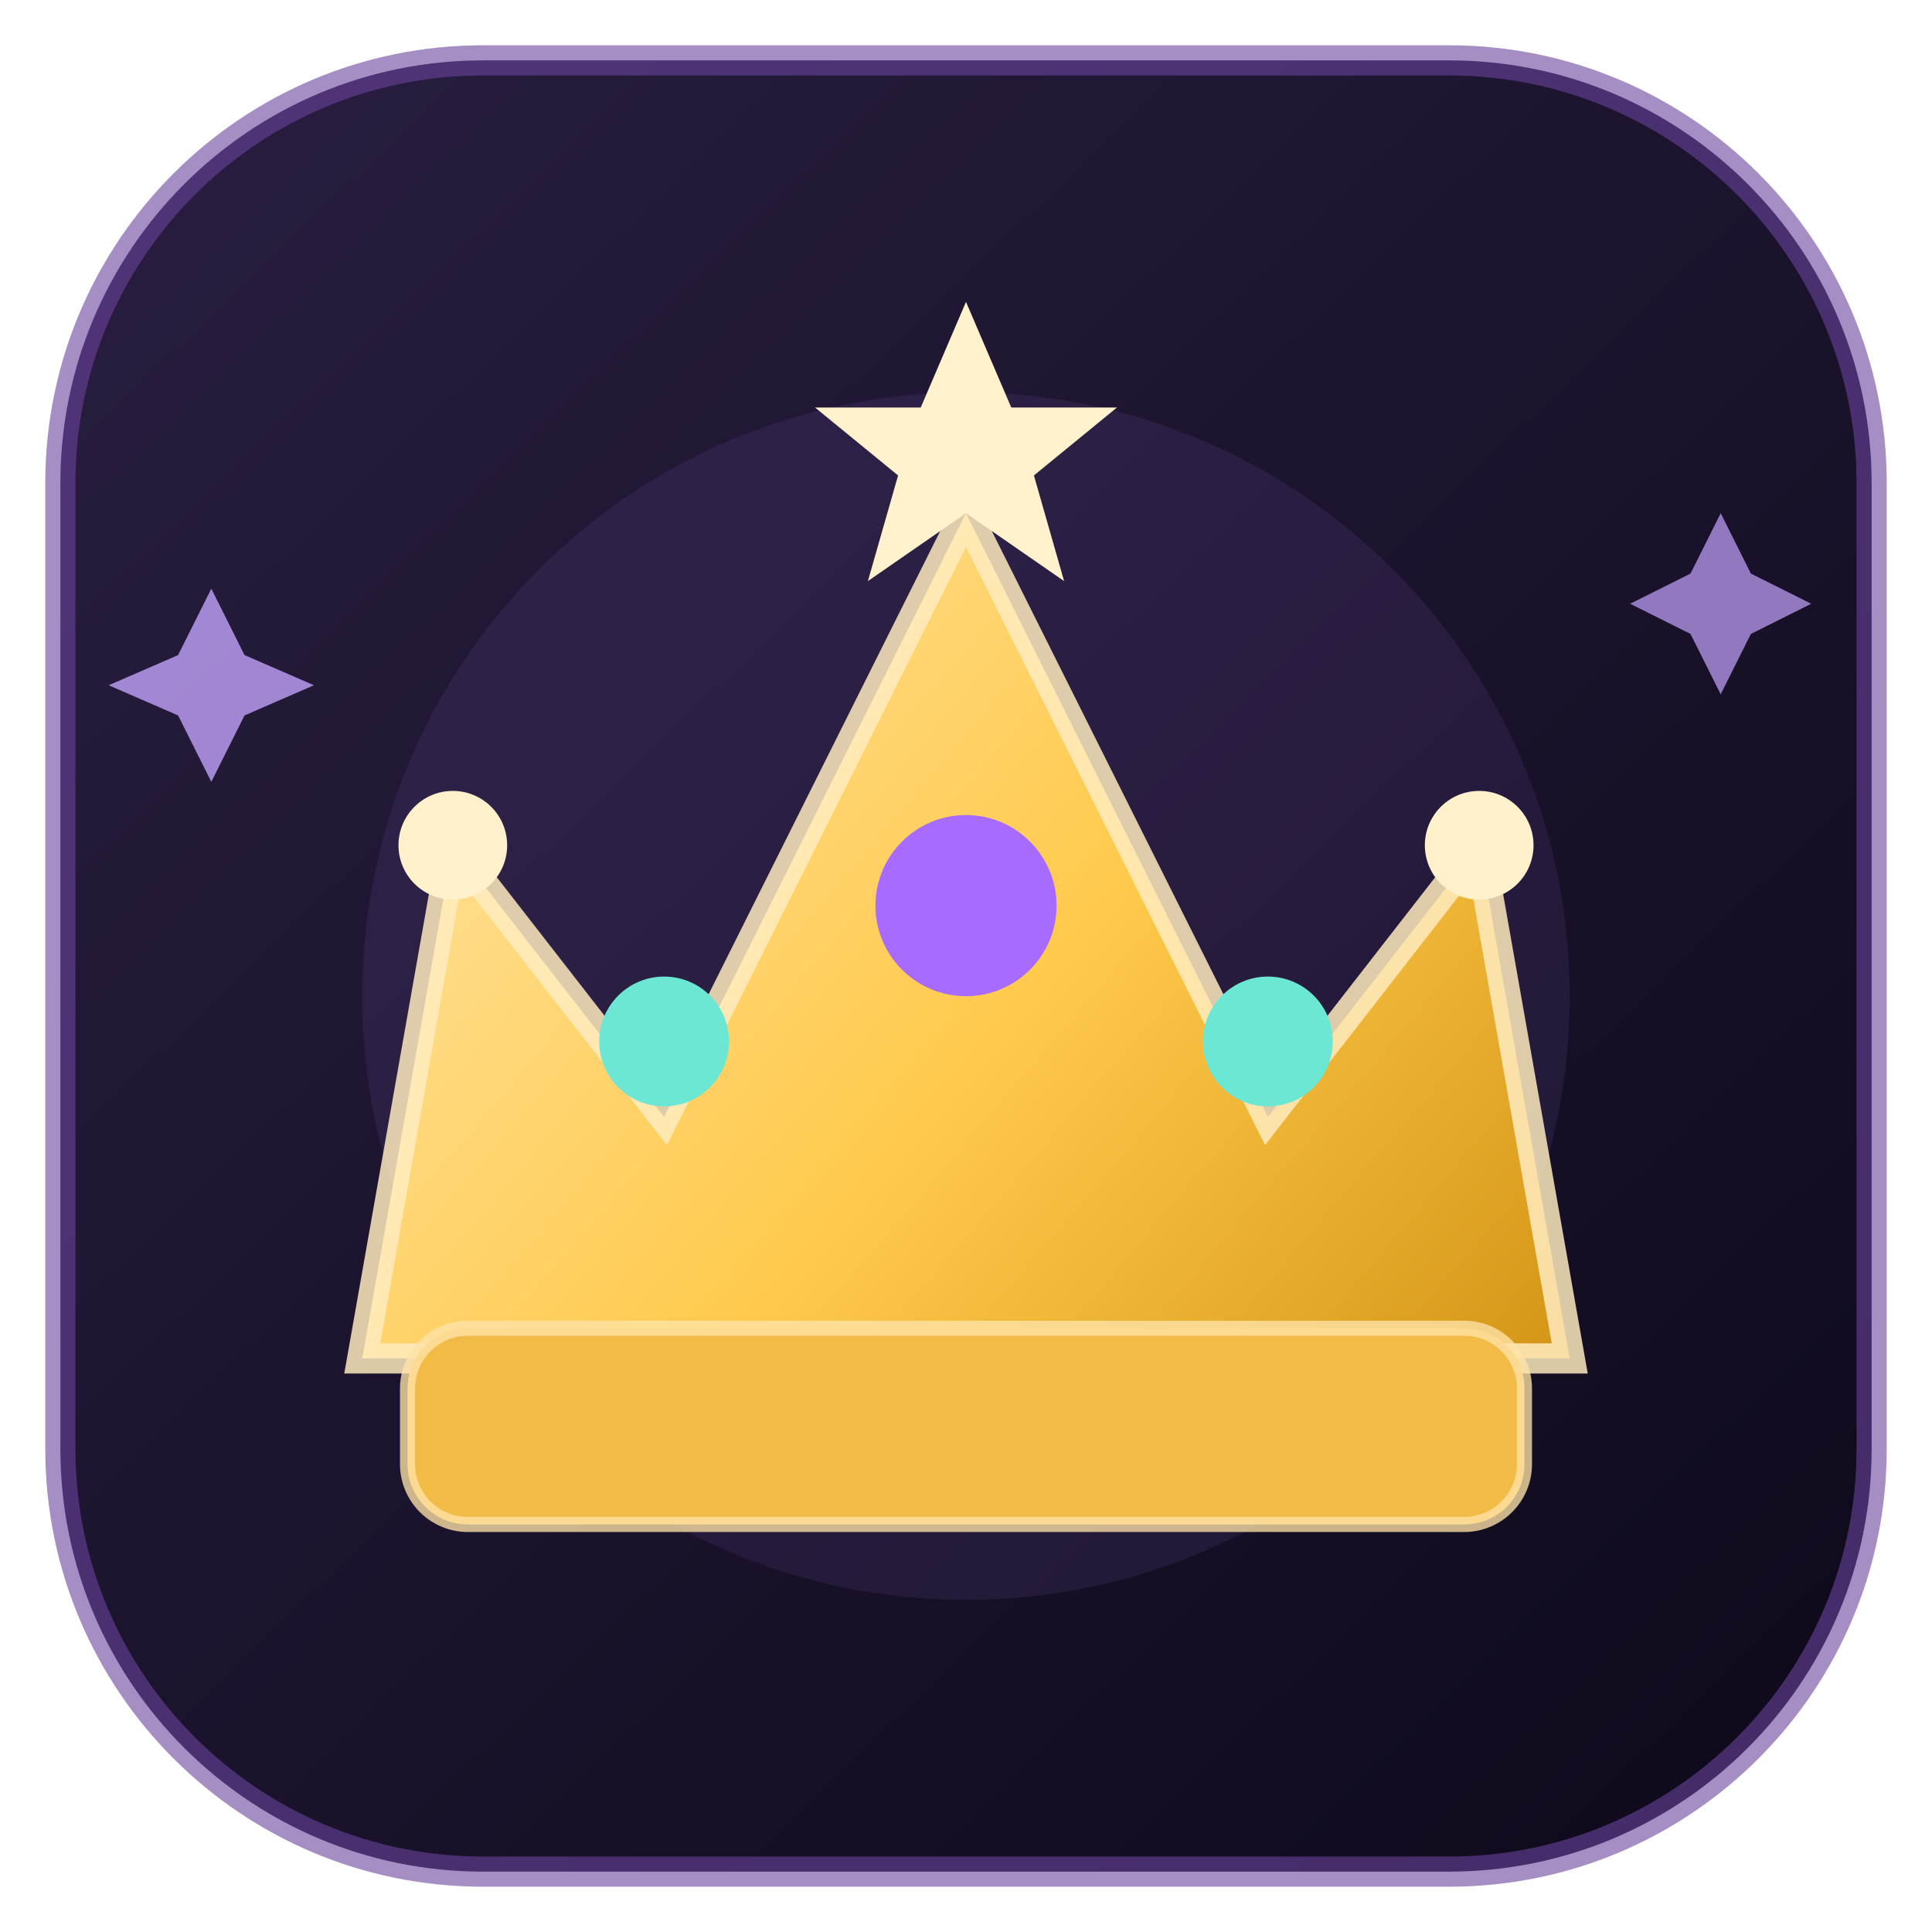
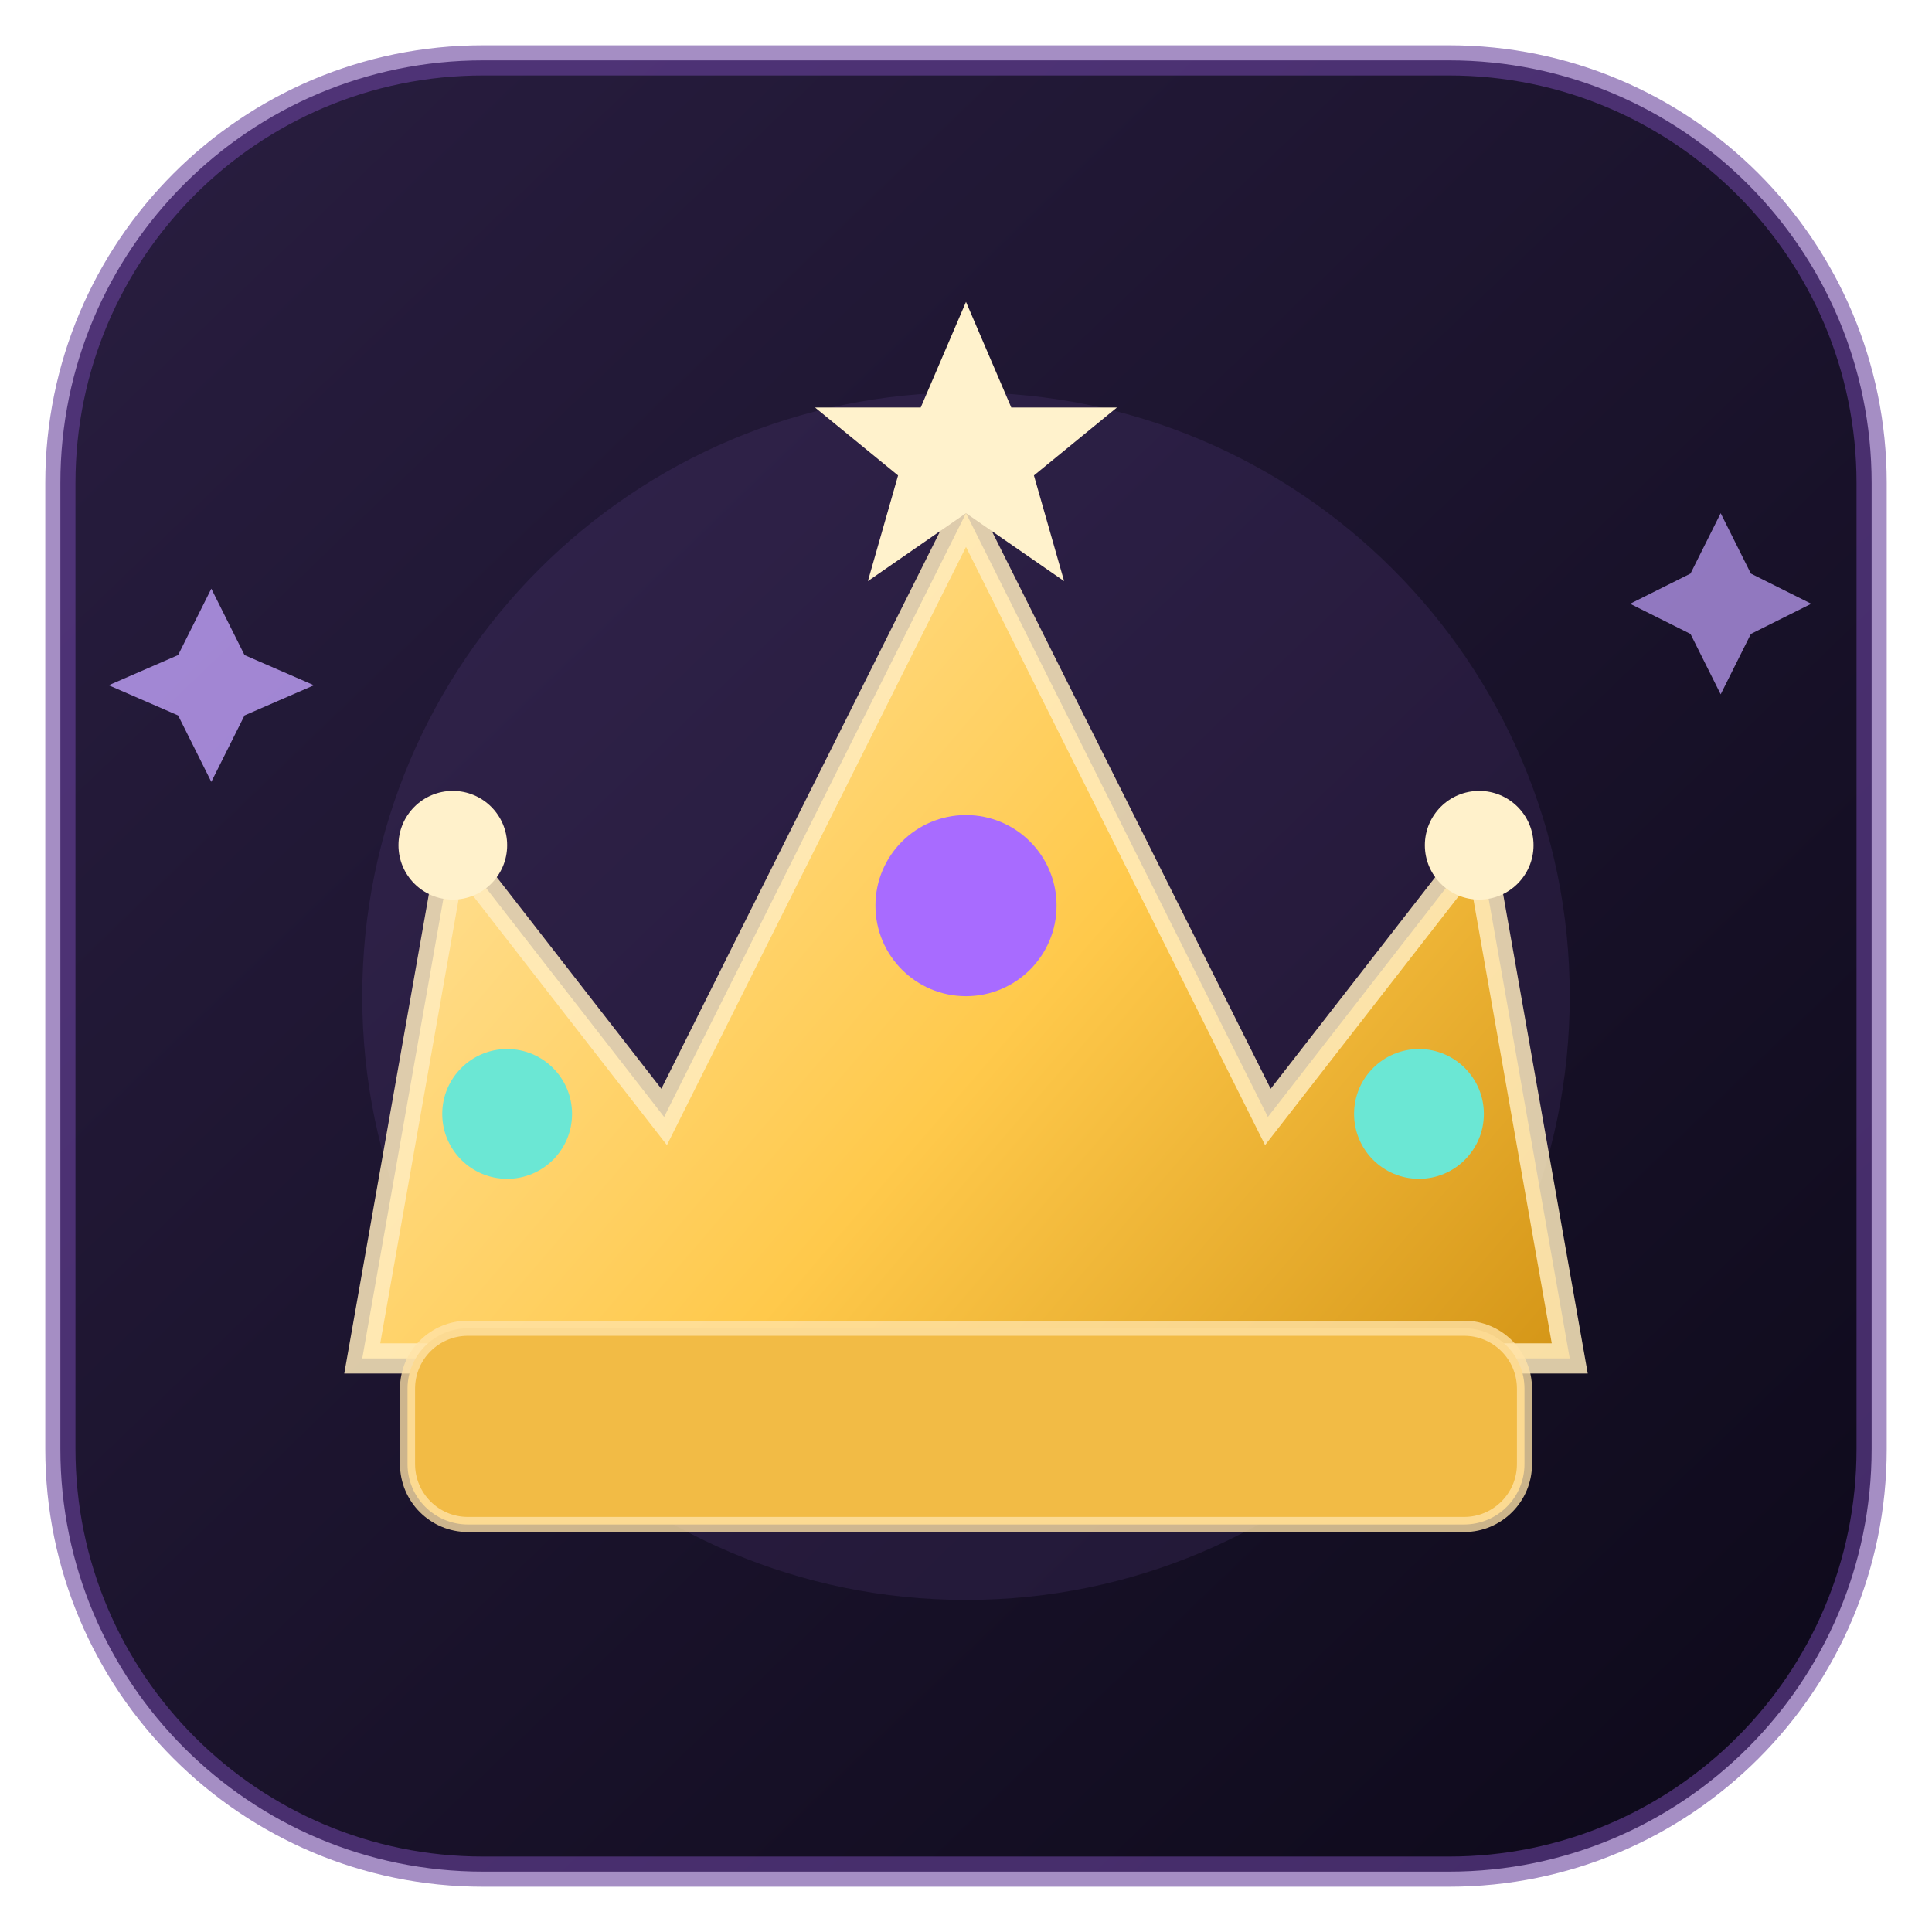
- <svg xmlns="http://www.w3.org/2000/svg" viewBox="0 0 128 128" fill="none">
+ <svg xmlns="http://www.w3.org/2000/svg" id="Layer_1" version="1.1" viewBox="0 0 128 128">
  <defs>
-     <linearGradient id="royal-crown-bg" x1="10" y1="8" x2="118" y2="120" gradientUnits="userSpaceOnUse">
-       <stop offset="0" stop-color="#281D3F" />
-       <stop offset="1" stop-color="#0E0A1B" />
+     <style>
+       .st0 {
+         fill-opacity: .7;
+       }
+ 
+       .st0, .st1 {
+         fill: #c5a5ff;
+       }
+ 
+       .st1 {
+         fill-opacity: .78;
+       }
+ 
+       .st2 {
+         fill: #b57aff;
+         fill-opacity: .09;
+       }
+ 
+       .st3 {
+         fill: #fff2cc;
+       }
+ 
+       .st4 {
+         fill: url(#linear-gradient);
+         stroke: #69439d;
+         stroke-opacity: .6;
+       }
+ 
+       .st4, .st5 {
+         stroke-width: 2px;
+       }
+ 
+       .st6 {
+         fill: #6be7d4;
+       }
+ 
+       .st5 {
+         fill: url(#linear-gradient1);
+         stroke: #ffecc0;
+         stroke-opacity: .84;
+       }
+ 
+       .st7 {
+         fill: #a86bff;
+       }
+ 
+       .st8 {
+         fill: #fff1cb;
+       }
+ 
+       .st9 {
+         fill: #f2bb45;
+         stroke: #ffe3a8;
+         stroke-opacity: .78;
+       }
+     </style>
+     <linearGradient id="linear-gradient" x1="10" y1="122" x2="118" y2="10" gradientTransform="translate(0 130) scale(1 -1)" gradientUnits="userSpaceOnUse">
+       <stop offset="0" stop-color="#281d3f" />
+       <stop offset="1" stop-color="#0e0a1b" />
    </linearGradient>
-     <linearGradient id="royal-crown-main" x1="22" y1="32" x2="106" y2="104" gradientUnits="userSpaceOnUse">
-       <stop offset="0" stop-color="#FFE9B3" />
-       <stop offset="0.52" stop-color="#FFC94B" />
-       <stop offset="1" stop-color="#C98809" />
+     <linearGradient id="linear-gradient1" x1="18.26" y1="93.64" x2="102.26" y2="21.64" gradientTransform="translate(0 130) scale(1 -1)" gradientUnits="userSpaceOnUse">
+       <stop offset="0" stop-color="#ffe9b3" />
+       <stop offset=".52" stop-color="#ffc94b" />
+       <stop offset="1" stop-color="#c98809" />
    </linearGradient>
  </defs>
-   <rect x="4" y="4" width="120" height="120" rx="28" fill="url(#royal-crown-bg)" stroke="#69439D" stroke-opacity="0.6" stroke-width="2" />
-   <circle cx="64" cy="66" r="40" fill="#B57AFF" fill-opacity="0.09" />
-   <path d="M24 90L30 56L44 74L56 50L64 34L72 50L84 74L98 56L104 90H24Z" fill="url(#royal-crown-main)" stroke="#FFECC0" stroke-opacity="0.84" stroke-width="2" />
-   <rect x="27" y="88" width="74" height="13" rx="4" fill="#F2BB45" stroke="#FFE3A8" stroke-opacity="0.78" />
-   <path d="M64 20L67 27H74L68.5 31.5L70.5 38.5L64 34L57.5 38.5L59.5 31.5L54 27H61L64 20Z" fill="#FFF2CC" />
-   <circle cx="64" cy="60" r="6" fill="#A86BFF" />
-   <circle cx="44" cy="69" r="4.3" fill="#6BE7D4" />
-   <circle cx="84" cy="69" r="4.3" fill="#6BE7D4" />
-   <circle cx="30" cy="56" r="3.6" fill="#FFF1CB" />
-   <circle cx="98" cy="56" r="3.6" fill="#FFF1CB" />
-   <path d="M14 39L16.2 43.4L20.8 45.4L16.2 47.4L14 51.8L11.8 47.4L7.2 45.4L11.8 43.4L14 39Z" fill="#C5A5FF" fill-opacity="0.78" />
-   <path d="M114 34L116 38L120 40L116 42L114 46L112 42L108 40L112 38L114 34Z" fill="#C5A5FF" fill-opacity="0.7" />
+   <rect class="st4" x="4" y="4" width="120" height="120" rx="28" ry="28" />
+   <circle class="st2" cx="64" cy="66" r="40" />
+   <g>
+     <path class="st5" d="M24,90l6-34,14,18,12-24,8-16,8,16,12,24,14-18,6,34H24Z" />
+     <rect class="st9" x="27" y="88" width="74" height="13" rx="4" ry="4" />
+     <path class="st3" d="M64,20l3,7h7l-5.5,4.5,2,7-6.5-4.5-6.5,4.5,2-7-5.5-4.5h7l3-7Z" />
+     <circle class="st7" cx="64" cy="60" r="6" />
+     <circle class="st6" cx="33.6" cy="73.8" r="4.3" />
+     <circle class="st6" cx="94.01" cy="73.8" r="4.3" />
+     <circle class="st8" cx="30" cy="56" r="3.6" />
+     <circle class="st8" cx="98" cy="56" r="3.6" />
+     <path class="st1" d="M14,39l2.2,4.4,4.6,2-4.6,2-2.2,4.4-2.2-4.4-4.6-2,4.6-2,2.2-4.4Z" />
+     <path class="st0" d="M114,34l2,4,4,2-4,2-2,4-2-4-4-2,4-2,2-4Z" />
+   </g>
</svg>
